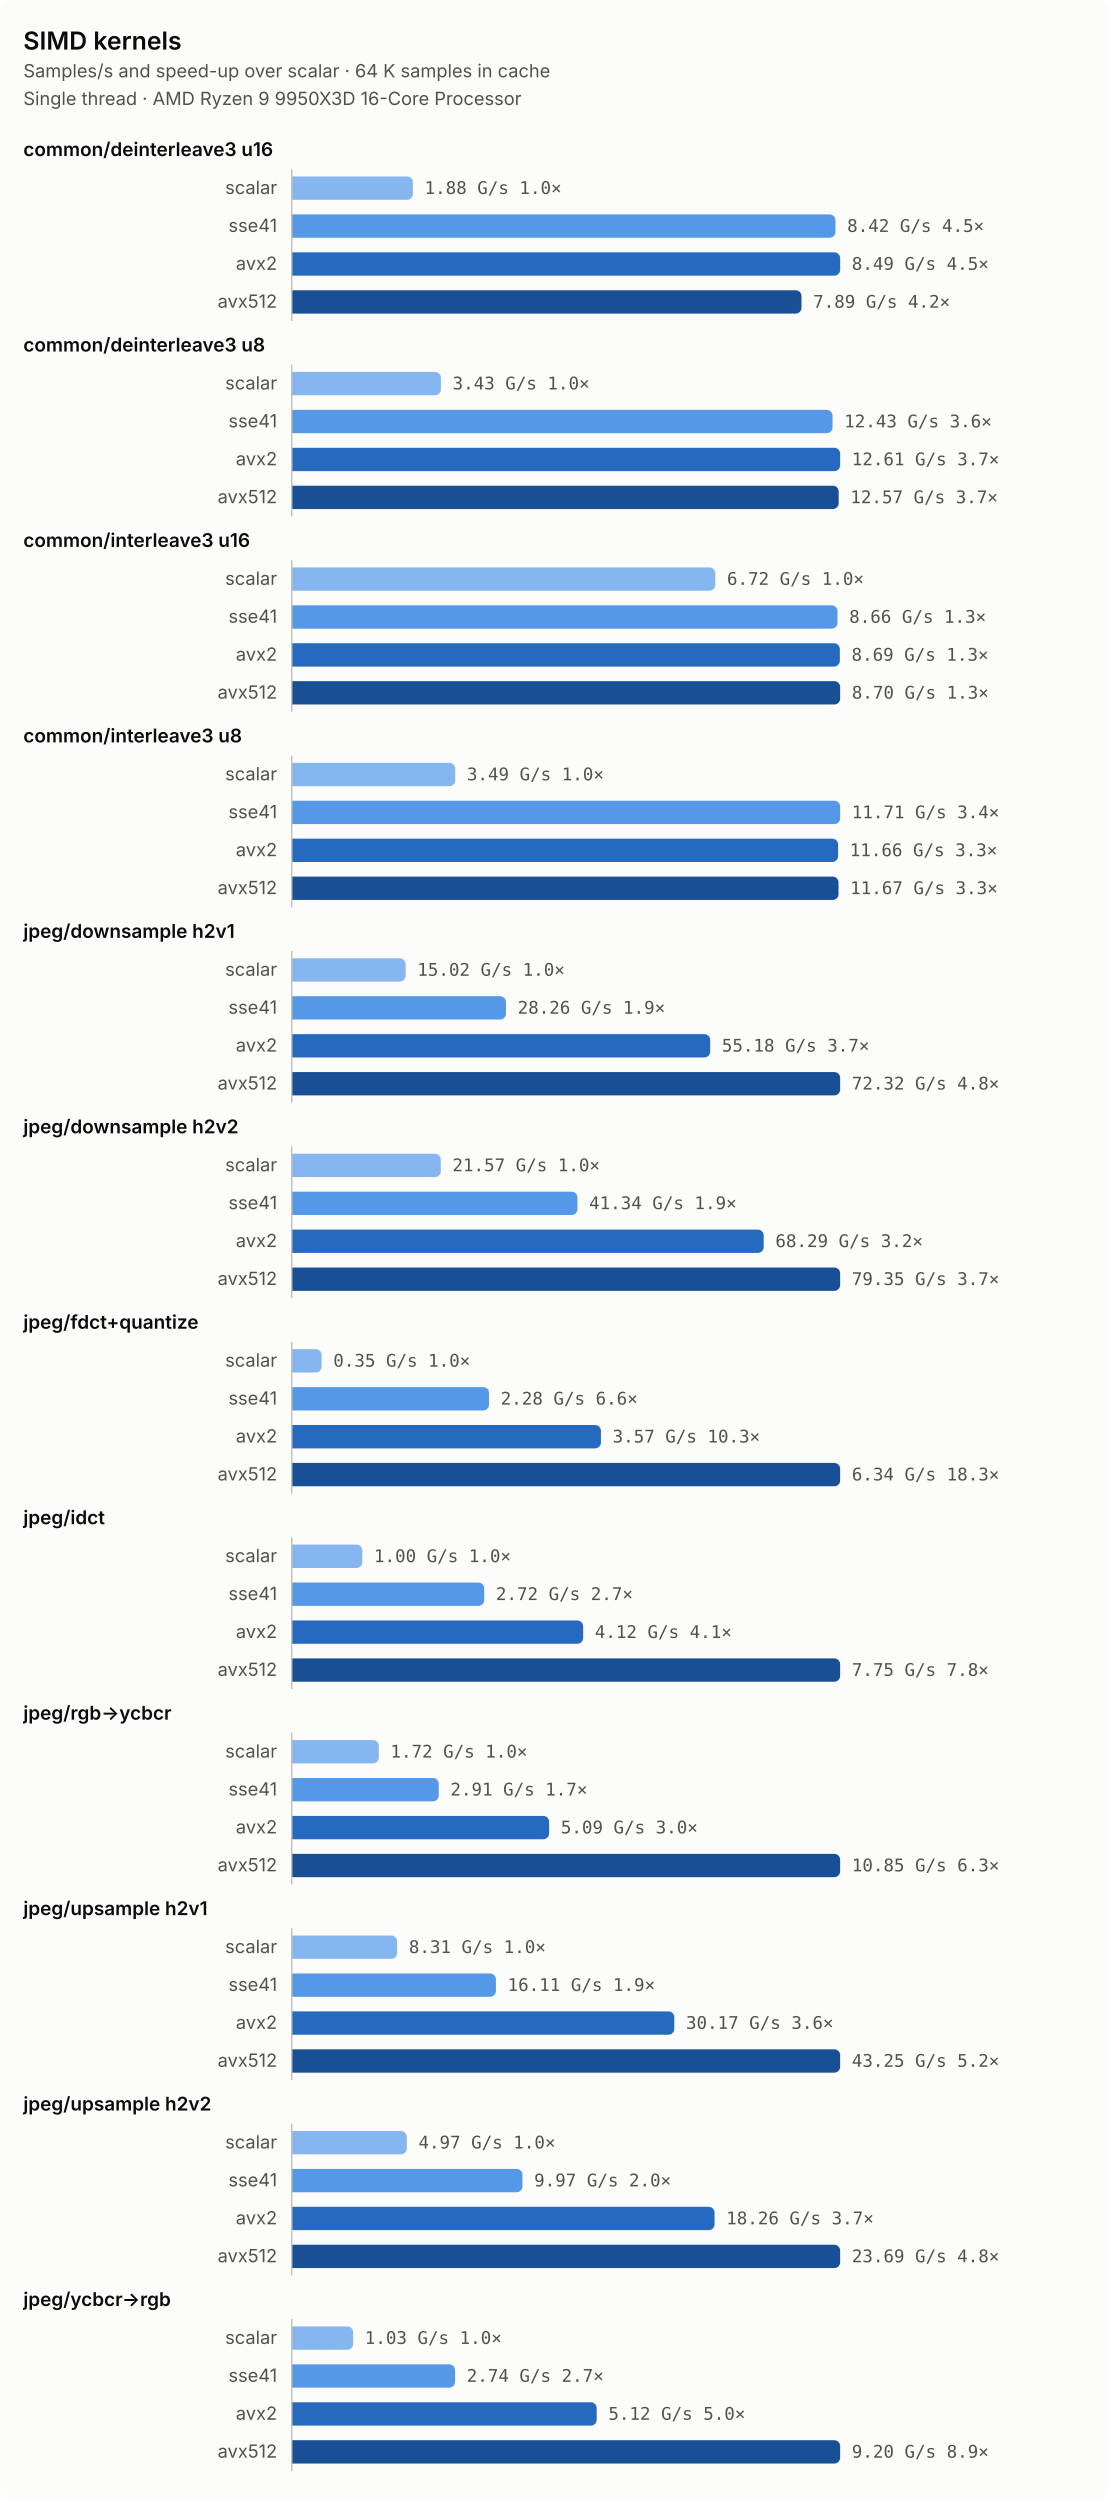
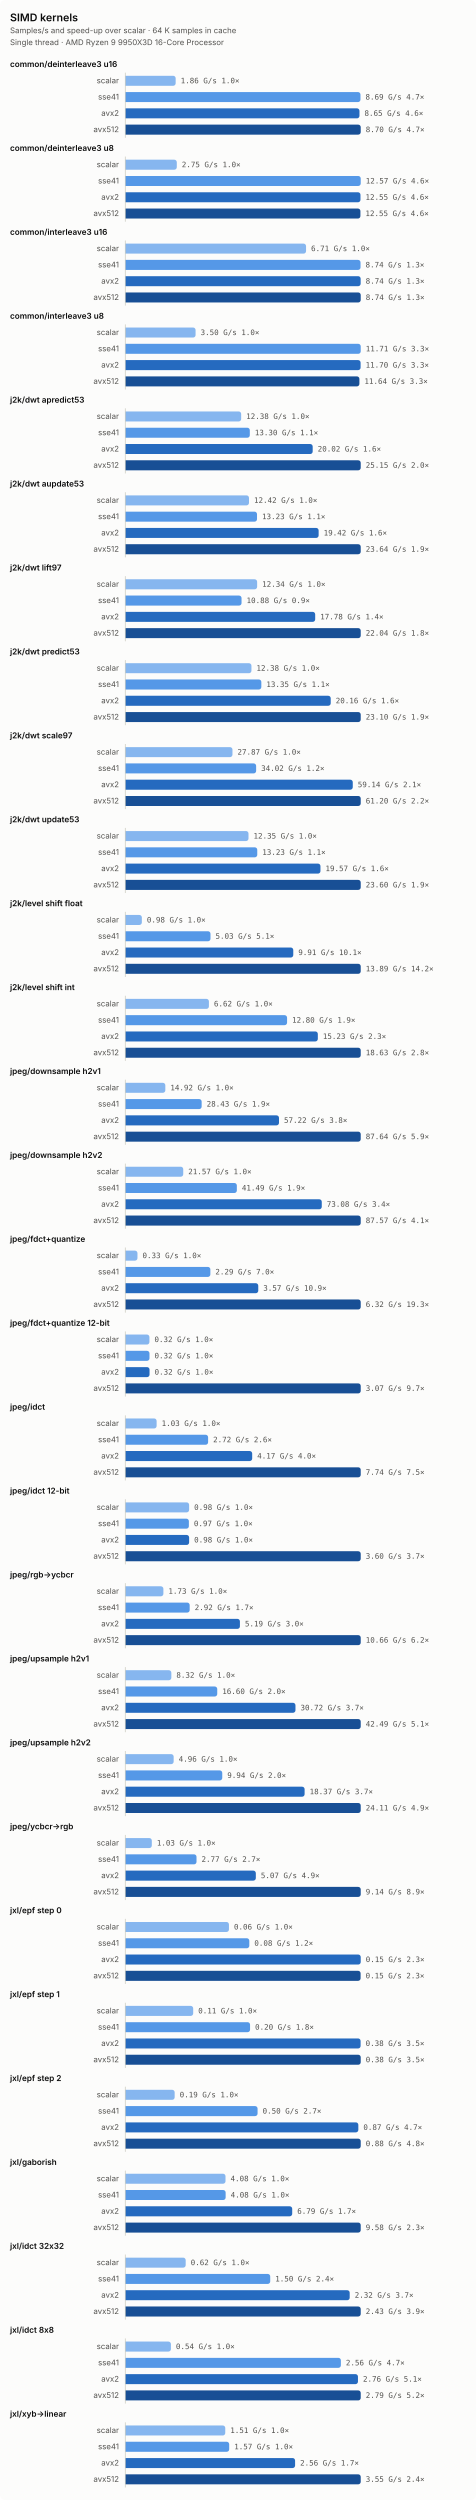
- <svg xmlns="http://www.w3.org/2000/svg" width="760" height="1714" viewBox="0 0 760 1714" role="img" aria-label="SIMD kernels">
+ <svg xmlns="http://www.w3.org/2000/svg" width="760" height="3992" viewBox="0 0 760 3992" role="img" aria-label="SIMD kernels">
  <style>
.bg { fill: #fcfcfb; }
.title { fill: #0b0b0b; font: 600 17px system-ui, -apple-system, 'Segoe UI', sans-serif; }
.sub { fill: #52514e; font: 12.5px system-ui, -apple-system, 'Segoe UI', sans-serif; }
.group { fill: #0b0b0b; font: 600 13px system-ui, -apple-system, 'Segoe UI', sans-serif; }
.name { fill: #52514e; font: 12.5px system-ui, -apple-system, 'Segoe UI', sans-serif; }
.name.ours { fill: #0b0b0b; font-weight: 600; }
.value { fill: #52514e; font: 12px ui-monospace, 'SF Mono', Menlo, Consolas, monospace; }
.value.ours { fill: #0b0b0b; font-weight: 600; }
.axis { stroke: #c3c2b7; stroke-width: 1; }
.ours-fill { fill: #2a78d6; }
.ref-fill { fill: #9b9a94; }
.l0 { fill: #86b6ef; } .l1 { fill: #5598e7; } .l2 { fill: #256abf; } .l3 { fill: #184f95; } .l4 { fill: #104281; }
@media (prefers-color-scheme: dark) {
  .bg { fill: #1a1a19; }
  .title, .group, .name.ours, .value.ours { fill: #f0efec; }
  .sub, .name, .value { fill: #c3c2b7; }
  .axis { stroke: #383835; }
  .ours-fill { fill: #3987e5; }
  .ref-fill { fill: #6e6d68; }
  .l0 { fill: #184f95; } .l1 { fill: #256abf; } .l2 { fill: #3987e5; } .l3 { fill: #6da7ec; } .l4 { fill: #9ec5f4; }
}
</style>
-   <rect class="bg" width="760" height="1714" rx="8" />
+   <rect class="bg" width="760" height="3992" rx="8" />
  <text x="16.0" y="34.0" class="title" text-anchor="start">SIMD kernels</text>
  <text x="16.0" y="53.0" class="sub" text-anchor="start">Samples/s and speed-up over scalar · 64 K samples in cache</text>
  <text x="16.0" y="72.0" class="sub" text-anchor="start">Single thread · AMD Ryzen 9 9950X3D 16-Core Processor</text>
  <text x="16.0" y="107.0" class="group" text-anchor="start">common/deinterleave3 u16</text>
  <text x="190.0" y="133.0" class="name" text-anchor="end">scalar</text>
-   <path class="l0" d="M200.0,121.0 h79.1 a4,4 0 0 1 4,4 v8.0 a4,4 0 0 1 -4,4 h-79.1 z" />
-   <text x="291.1" y="133.0" class="value" text-anchor="start">1.88 G/s  1.0×</text>
+   <path class="l0" d="M200.0,121.0 h76.5 a4,4 0 0 1 4,4 v8.0 a4,4 0 0 1 -4,4 h-76.5 z" />
+   <text x="288.5" y="133.0" class="value" text-anchor="start">1.86 G/s  1.0×</text>
  <text x="190.0" y="159.0" class="name" text-anchor="end">sse41</text>
-   <path class="l1" d="M200.0,147.0 h368.8 a4,4 0 0 1 4,4 v8.0 a4,4 0 0 1 -4,4 h-368.8 z" />
-   <text x="580.8" y="159.0" class="value" text-anchor="start">8.42 G/s  4.5×</text>
+   <path class="l1" d="M200.0,147.0 h371.6 a4,4 0 0 1 4,4 v8.0 a4,4 0 0 1 -4,4 h-371.6 z" />
+   <text x="583.6" y="159.0" class="value" text-anchor="start">8.69 G/s  4.7×</text>
  <text x="190.0" y="185.0" class="name" text-anchor="end">avx2</text>
-   <path class="l2" d="M200.0,173.0 h372.0 a4,4 0 0 1 4,4 v8.0 a4,4 0 0 1 -4,4 h-372.0 z" />
-   <text x="584.0" y="185.0" class="value" text-anchor="start">8.49 G/s  4.5×</text>
+   <path class="l2" d="M200.0,173.0 h370.0 a4,4 0 0 1 4,4 v8.0 a4,4 0 0 1 -4,4 h-370.0 z" />
+   <text x="582.0" y="185.0" class="value" text-anchor="start">8.65 G/s  4.6×</text>
  <text x="190.0" y="211.0" class="name" text-anchor="end">avx512</text>
-   <path class="l3" d="M200.0,199.0 h345.5 a4,4 0 0 1 4,4 v8.0 a4,4 0 0 1 -4,4 h-345.5 z" />
-   <text x="557.5" y="211.0" class="value" text-anchor="start">7.89 G/s  4.2×</text>
+   <path class="l3" d="M200.0,199.0 h372.0 a4,4 0 0 1 4,4 v8.0 a4,4 0 0 1 -4,4 h-372.0 z" />
+   <text x="584.0" y="211.0" class="value" text-anchor="start">8.70 G/s  4.7×</text>
  <line class="axis" x1="200" y1="116" x2="200" y2="220" />
  <text x="16.0" y="241.0" class="group" text-anchor="start">common/deinterleave3 u8</text>
  <text x="190.0" y="267.0" class="name" text-anchor="end">scalar</text>
-   <path class="l0" d="M200.0,255.0 h98.3 a4,4 0 0 1 4,4 v8.0 a4,4 0 0 1 -4,4 h-98.3 z" />
-   <text x="310.3" y="267.0" class="value" text-anchor="start">3.43 G/s  1.0×</text>
+   <path class="l0" d="M200.0,255.0 h78.3 a4,4 0 0 1 4,4 v8.0 a4,4 0 0 1 -4,4 h-78.3 z" />
+   <text x="290.3" y="267.0" class="value" text-anchor="start">2.75 G/s  1.0×</text>
  <text x="190.0" y="293.0" class="name" text-anchor="end">sse41</text>
-   <path class="l1" d="M200.0,281.0 h366.8 a4,4 0 0 1 4,4 v8.0 a4,4 0 0 1 -4,4 h-366.8 z" />
-   <text x="578.8" y="293.0" class="value" text-anchor="start">12.43 G/s  3.6×</text>
+   <path class="l1" d="M200.0,281.0 h372.0 a4,4 0 0 1 4,4 v8.0 a4,4 0 0 1 -4,4 h-372.0 z" />
+   <text x="584.0" y="293.0" class="value" text-anchor="start">12.57 G/s  4.6×</text>
  <text x="190.0" y="319.0" class="name" text-anchor="end">avx2</text>
-   <path class="l2" d="M200.0,307.0 h372.0 a4,4 0 0 1 4,4 v8.0 a4,4 0 0 1 -4,4 h-372.0 z" />
-   <text x="584.0" y="319.0" class="value" text-anchor="start">12.61 G/s  3.7×</text>
+   <path class="l2" d="M200.0,307.0 h371.6 a4,4 0 0 1 4,4 v8.0 a4,4 0 0 1 -4,4 h-371.6 z" />
+   <text x="583.6" y="319.0" class="value" text-anchor="start">12.55 G/s  4.6×</text>
  <text x="190.0" y="345.0" class="name" text-anchor="end">avx512</text>
-   <path class="l3" d="M200.0,333.0 h371.0 a4,4 0 0 1 4,4 v8.0 a4,4 0 0 1 -4,4 h-371.0 z" />
-   <text x="583.0" y="345.0" class="value" text-anchor="start">12.57 G/s  3.7×</text>
+   <path class="l3" d="M200.0,333.0 h371.5 a4,4 0 0 1 4,4 v8.0 a4,4 0 0 1 -4,4 h-371.5 z" />
+   <text x="583.5" y="345.0" class="value" text-anchor="start">12.55 G/s  4.6×</text>
  <line class="axis" x1="200" y1="250" x2="200" y2="354" />
  <text x="16.0" y="375.0" class="group" text-anchor="start">common/interleave3 u16</text>
  <text x="190.0" y="401.0" class="name" text-anchor="end">scalar</text>
-   <path class="l0" d="M200.0,389.0 h286.4 a4,4 0 0 1 4,4 v8.0 a4,4 0 0 1 -4,4 h-286.4 z" />
-   <text x="498.4" y="401.0" class="value" text-anchor="start">6.72 G/s  1.0×</text>
+   <path class="l0" d="M200.0,389.0 h284.7 a4,4 0 0 1 4,4 v8.0 a4,4 0 0 1 -4,4 h-284.7 z" />
+   <text x="496.7" y="401.0" class="value" text-anchor="start">6.71 G/s  1.0×</text>
  <text x="190.0" y="427.0" class="name" text-anchor="end">sse41</text>
-   <path class="l1" d="M200.0,415.0 h370.2 a4,4 0 0 1 4,4 v8.0 a4,4 0 0 1 -4,4 h-370.2 z" />
-   <text x="582.2" y="427.0" class="value" text-anchor="start">8.66 G/s  1.3×</text>
+   <path class="l1" d="M200.0,415.0 h371.7 a4,4 0 0 1 4,4 v8.0 a4,4 0 0 1 -4,4 h-371.7 z" />
+   <text x="583.7" y="427.0" class="value" text-anchor="start">8.74 G/s  1.3×</text>
  <text x="190.0" y="453.0" class="name" text-anchor="end">avx2</text>
-   <path class="l2" d="M200.0,441.0 h371.8 a4,4 0 0 1 4,4 v8.0 a4,4 0 0 1 -4,4 h-371.8 z" />
-   <text x="583.8" y="453.0" class="value" text-anchor="start">8.69 G/s  1.3×</text>
+   <path class="l2" d="M200.0,441.0 h371.9 a4,4 0 0 1 4,4 v8.0 a4,4 0 0 1 -4,4 h-371.9 z" />
+   <text x="583.9" y="453.0" class="value" text-anchor="start">8.74 G/s  1.3×</text>
  <text x="190.0" y="479.0" class="name" text-anchor="end">avx512</text>
  <path class="l3" d="M200.0,467.0 h372.0 a4,4 0 0 1 4,4 v8.0 a4,4 0 0 1 -4,4 h-372.0 z" />
-   <text x="584.0" y="479.0" class="value" text-anchor="start">8.70 G/s  1.3×</text>
+   <text x="584.0" y="479.0" class="value" text-anchor="start">8.74 G/s  1.3×</text>
  <line class="axis" x1="200" y1="384" x2="200" y2="488" />
  <text x="16.0" y="509.0" class="group" text-anchor="start">common/interleave3 u8</text>
  <text x="190.0" y="535.0" class="name" text-anchor="end">scalar</text>
-   <path class="l0" d="M200.0,523.0 h108.1 a4,4 0 0 1 4,4 v8.0 a4,4 0 0 1 -4,4 h-108.1 z" />
-   <text x="320.1" y="535.0" class="value" text-anchor="start">3.49 G/s  1.0×</text>
+   <path class="l0" d="M200.0,523.0 h108.3 a4,4 0 0 1 4,4 v8.0 a4,4 0 0 1 -4,4 h-108.3 z" />
+   <text x="320.3" y="535.0" class="value" text-anchor="start">3.50 G/s  1.0×</text>
  <text x="190.0" y="561.0" class="name" text-anchor="end">sse41</text>
  <path class="l1" d="M200.0,549.0 h372.0 a4,4 0 0 1 4,4 v8.0 a4,4 0 0 1 -4,4 h-372.0 z" />
-   <text x="584.0" y="561.0" class="value" text-anchor="start">11.71 G/s  3.4×</text>
+   <text x="584.0" y="561.0" class="value" text-anchor="start">11.71 G/s  3.3×</text>
  <text x="190.0" y="587.0" class="name" text-anchor="end">avx2</text>
-   <path class="l2" d="M200.0,575.0 h370.6 a4,4 0 0 1 4,4 v8.0 a4,4 0 0 1 -4,4 h-370.6 z" />
-   <text x="582.6" y="587.0" class="value" text-anchor="start">11.66 G/s  3.3×</text>
+   <path class="l2" d="M200.0,575.0 h371.8 a4,4 0 0 1 4,4 v8.0 a4,4 0 0 1 -4,4 h-371.8 z" />
+   <text x="583.8" y="587.0" class="value" text-anchor="start">11.70 G/s  3.3×</text>
  <text x="190.0" y="613.0" class="name" text-anchor="end">avx512</text>
-   <path class="l3" d="M200.0,601.0 h370.9 a4,4 0 0 1 4,4 v8.0 a4,4 0 0 1 -4,4 h-370.9 z" />
-   <text x="582.9" y="613.0" class="value" text-anchor="start">11.67 G/s  3.3×</text>
+   <path class="l3" d="M200.0,601.0 h369.9 a4,4 0 0 1 4,4 v8.0 a4,4 0 0 1 -4,4 h-369.9 z" />
+   <text x="581.9" y="613.0" class="value" text-anchor="start">11.64 G/s  3.3×</text>
  <line class="axis" x1="200" y1="518" x2="200" y2="622" />
-   <text x="16.0" y="643.0" class="group" text-anchor="start">jpeg/downsample h2v1</text>
+   <text x="16.0" y="643.0" class="group" text-anchor="start">j2k/dwt apredict53</text>
  <text x="190.0" y="669.0" class="name" text-anchor="end">scalar</text>
-   <path class="l0" d="M200.0,657.0 h74.1 a4,4 0 0 1 4,4 v8.0 a4,4 0 0 1 -4,4 h-74.1 z" />
-   <text x="286.1" y="669.0" class="value" text-anchor="start">15.02 G/s  1.0×</text>
+   <path class="l0" d="M200.0,657.0 h181.1 a4,4 0 0 1 4,4 v8.0 a4,4 0 0 1 -4,4 h-181.1 z" />
+   <text x="393.1" y="669.0" class="value" text-anchor="start">12.38 G/s  1.0×</text>
  <text x="190.0" y="695.0" class="name" text-anchor="end">sse41</text>
-   <path class="l1" d="M200.0,683.0 h142.9 a4,4 0 0 1 4,4 v8.0 a4,4 0 0 1 -4,4 h-142.9 z" />
-   <text x="354.9" y="695.0" class="value" text-anchor="start">28.26 G/s  1.9×</text>
+   <path class="l1" d="M200.0,683.0 h194.9 a4,4 0 0 1 4,4 v8.0 a4,4 0 0 1 -4,4 h-194.9 z" />
+   <text x="406.9" y="695.0" class="value" text-anchor="start">13.30 G/s  1.1×</text>
  <text x="190.0" y="721.0" class="name" text-anchor="end">avx2</text>
-   <path class="l2" d="M200.0,709.0 h282.9 a4,4 0 0 1 4,4 v8.0 a4,4 0 0 1 -4,4 h-282.9 z" />
-   <text x="494.9" y="721.0" class="value" text-anchor="start">55.18 G/s  3.7×</text>
+   <path class="l2" d="M200.0,709.0 h295.3 a4,4 0 0 1 4,4 v8.0 a4,4 0 0 1 -4,4 h-295.3 z" />
+   <text x="507.3" y="721.0" class="value" text-anchor="start">20.02 G/s  1.6×</text>
  <text x="190.0" y="747.0" class="name" text-anchor="end">avx512</text>
  <path class="l3" d="M200.0,735.0 h372.0 a4,4 0 0 1 4,4 v8.0 a4,4 0 0 1 -4,4 h-372.0 z" />
-   <text x="584.0" y="747.0" class="value" text-anchor="start">72.32 G/s  4.8×</text>
+   <text x="584.0" y="747.0" class="value" text-anchor="start">25.15 G/s  2.0×</text>
  <line class="axis" x1="200" y1="652" x2="200" y2="756" />
-   <text x="16.0" y="777.0" class="group" text-anchor="start">jpeg/downsample h2v2</text>
+   <text x="16.0" y="777.0" class="group" text-anchor="start">j2k/dwt aupdate53</text>
  <text x="190.0" y="803.0" class="name" text-anchor="end">scalar</text>
-   <path class="l0" d="M200.0,791.0 h98.2 a4,4 0 0 1 4,4 v8.0 a4,4 0 0 1 -4,4 h-98.2 z" />
-   <text x="310.2" y="803.0" class="value" text-anchor="start">21.57 G/s  1.0×</text>
+   <path class="l0" d="M200.0,791.0 h193.6 a4,4 0 0 1 4,4 v8.0 a4,4 0 0 1 -4,4 h-193.6 z" />
+   <text x="405.6" y="803.0" class="value" text-anchor="start">12.42 G/s  1.0×</text>
  <text x="190.0" y="829.0" class="name" text-anchor="end">sse41</text>
-   <path class="l1" d="M200.0,817.0 h191.9 a4,4 0 0 1 4,4 v8.0 a4,4 0 0 1 -4,4 h-191.9 z" />
-   <text x="403.9" y="829.0" class="value" text-anchor="start">41.34 G/s  1.9×</text>
+   <path class="l1" d="M200.0,817.0 h206.4 a4,4 0 0 1 4,4 v8.0 a4,4 0 0 1 -4,4 h-206.4 z" />
+   <text x="418.4" y="829.0" class="value" text-anchor="start">13.23 G/s  1.1×</text>
  <text x="190.0" y="855.0" class="name" text-anchor="end">avx2</text>
-   <path class="l2" d="M200.0,843.0 h319.6 a4,4 0 0 1 4,4 v8.0 a4,4 0 0 1 -4,4 h-319.6 z" />
-   <text x="531.6" y="855.0" class="value" text-anchor="start">68.29 G/s  3.2×</text>
+   <path class="l2" d="M200.0,843.0 h304.8 a4,4 0 0 1 4,4 v8.0 a4,4 0 0 1 -4,4 h-304.8 z" />
+   <text x="516.8" y="855.0" class="value" text-anchor="start">19.42 G/s  1.6×</text>
  <text x="190.0" y="881.0" class="name" text-anchor="end">avx512</text>
  <path class="l3" d="M200.0,869.0 h372.0 a4,4 0 0 1 4,4 v8.0 a4,4 0 0 1 -4,4 h-372.0 z" />
-   <text x="584.0" y="881.0" class="value" text-anchor="start">79.35 G/s  3.7×</text>
+   <text x="584.0" y="881.0" class="value" text-anchor="start">23.64 G/s  1.9×</text>
  <line class="axis" x1="200" y1="786" x2="200" y2="890" />
-   <text x="16.0" y="911.0" class="group" text-anchor="start">jpeg/fdct+quantize</text>
+   <text x="16.0" y="911.0" class="group" text-anchor="start">j2k/dwt lift97</text>
  <text x="190.0" y="937.0" class="name" text-anchor="end">scalar</text>
-   <path class="l0" d="M200.0,925.0 h16.5 a4,4 0 0 1 4,4 v8.0 a4,4 0 0 1 -4,4 h-16.5 z" />
-   <text x="228.5" y="937.0" class="value" text-anchor="start">0.35 G/s  1.0×</text>
+   <path class="l0" d="M200.0,925.0 h206.6 a4,4 0 0 1 4,4 v8.0 a4,4 0 0 1 -4,4 h-206.6 z" />
+   <text x="418.6" y="937.0" class="value" text-anchor="start">12.34 G/s  1.0×</text>
  <text x="190.0" y="963.0" class="name" text-anchor="end">sse41</text>
-   <path class="l1" d="M200.0,951.0 h131.3 a4,4 0 0 1 4,4 v8.0 a4,4 0 0 1 -4,4 h-131.3 z" />
-   <text x="343.3" y="963.0" class="value" text-anchor="start">2.28 G/s  6.6×</text>
+   <path class="l1" d="M200.0,951.0 h181.7 a4,4 0 0 1 4,4 v8.0 a4,4 0 0 1 -4,4 h-181.7 z" />
+   <text x="393.7" y="963.0" class="value" text-anchor="start">10.88 G/s  0.9×</text>
  <text x="190.0" y="989.0" class="name" text-anchor="end">avx2</text>
-   <path class="l2" d="M200.0,977.0 h208.0 a4,4 0 0 1 4,4 v8.0 a4,4 0 0 1 -4,4 h-208.0 z" />
-   <text x="420.0" y="989.0" class="value" text-anchor="start">3.57 G/s  10.3×</text>
+   <path class="l2" d="M200.0,977.0 h299.3 a4,4 0 0 1 4,4 v8.0 a4,4 0 0 1 -4,4 h-299.3 z" />
+   <text x="511.3" y="989.0" class="value" text-anchor="start">17.78 G/s  1.4×</text>
  <text x="190.0" y="1015.0" class="name" text-anchor="end">avx512</text>
  <path class="l3" d="M200.0,1003.0 h372.0 a4,4 0 0 1 4,4 v8.0 a4,4 0 0 1 -4,4 h-372.0 z" />
-   <text x="584.0" y="1015.0" class="value" text-anchor="start">6.34 G/s  18.3×</text>
+   <text x="584.0" y="1015.0" class="value" text-anchor="start">22.04 G/s  1.8×</text>
  <line class="axis" x1="200" y1="920" x2="200" y2="1024" />
-   <text x="16.0" y="1045.0" class="group" text-anchor="start">jpeg/idct</text>
+   <text x="16.0" y="1045.0" class="group" text-anchor="start">j2k/dwt predict53</text>
  <text x="190.0" y="1071.0" class="name" text-anchor="end">scalar</text>
-   <path class="l0" d="M200.0,1059.0 h44.4 a4,4 0 0 1 4,4 v8.0 a4,4 0 0 1 -4,4 h-44.4 z" />
-   <text x="256.4" y="1071.0" class="value" text-anchor="start">1.00 G/s  1.0×</text>
+   <path class="l0" d="M200.0,1059.0 h197.5 a4,4 0 0 1 4,4 v8.0 a4,4 0 0 1 -4,4 h-197.5 z" />
+   <text x="409.5" y="1071.0" class="value" text-anchor="start">12.38 G/s  1.0×</text>
  <text x="190.0" y="1097.0" class="name" text-anchor="end">sse41</text>
-   <path class="l1" d="M200.0,1085.0 h128.0 a4,4 0 0 1 4,4 v8.0 a4,4 0 0 1 -4,4 h-128.0 z" />
-   <text x="340.0" y="1097.0" class="value" text-anchor="start">2.72 G/s  2.7×</text>
+   <path class="l1" d="M200.0,1085.0 h213.3 a4,4 0 0 1 4,4 v8.0 a4,4 0 0 1 -4,4 h-213.3 z" />
+   <text x="425.3" y="1097.0" class="value" text-anchor="start">13.35 G/s  1.1×</text>
  <text x="190.0" y="1123.0" class="name" text-anchor="end">avx2</text>
-   <path class="l2" d="M200.0,1111.0 h195.8 a4,4 0 0 1 4,4 v8.0 a4,4 0 0 1 -4,4 h-195.8 z" />
-   <text x="407.8" y="1123.0" class="value" text-anchor="start">4.12 G/s  4.1×</text>
+   <path class="l2" d="M200.0,1111.0 h324.1 a4,4 0 0 1 4,4 v8.0 a4,4 0 0 1 -4,4 h-324.1 z" />
+   <text x="536.1" y="1123.0" class="value" text-anchor="start">20.16 G/s  1.6×</text>
  <text x="190.0" y="1149.0" class="name" text-anchor="end">avx512</text>
  <path class="l3" d="M200.0,1137.0 h372.0 a4,4 0 0 1 4,4 v8.0 a4,4 0 0 1 -4,4 h-372.0 z" />
-   <text x="584.0" y="1149.0" class="value" text-anchor="start">7.75 G/s  7.8×</text>
+   <text x="584.0" y="1149.0" class="value" text-anchor="start">23.10 G/s  1.9×</text>
  <line class="axis" x1="200" y1="1054" x2="200" y2="1158" />
-   <text x="16.0" y="1179.0" class="group" text-anchor="start">jpeg/rgb-&gt;ycbcr</text>
+   <text x="16.0" y="1179.0" class="group" text-anchor="start">j2k/dwt scale97</text>
  <text x="190.0" y="1205.0" class="name" text-anchor="end">scalar</text>
-   <path class="l0" d="M200.0,1193.0 h55.7 a4,4 0 0 1 4,4 v8.0 a4,4 0 0 1 -4,4 h-55.7 z" />
-   <text x="267.7" y="1205.0" class="value" text-anchor="start">1.72 G/s  1.0×</text>
+   <path class="l0" d="M200.0,1193.0 h167.2 a4,4 0 0 1 4,4 v8.0 a4,4 0 0 1 -4,4 h-167.2 z" />
+   <text x="379.2" y="1205.0" class="value" text-anchor="start">27.87 G/s  1.0×</text>
  <text x="190.0" y="1231.0" class="name" text-anchor="end">sse41</text>
-   <path class="l1" d="M200.0,1219.0 h96.8 a4,4 0 0 1 4,4 v8.0 a4,4 0 0 1 -4,4 h-96.8 z" />
-   <text x="308.8" y="1231.0" class="value" text-anchor="start">2.91 G/s  1.7×</text>
+   <path class="l1" d="M200.0,1219.0 h205.0 a4,4 0 0 1 4,4 v8.0 a4,4 0 0 1 -4,4 h-205.0 z" />
+   <text x="417.0" y="1231.0" class="value" text-anchor="start">34.02 G/s  1.2×</text>
  <text x="190.0" y="1257.0" class="name" text-anchor="end">avx2</text>
-   <path class="l2" d="M200.0,1245.0 h172.5 a4,4 0 0 1 4,4 v8.0 a4,4 0 0 1 -4,4 h-172.5 z" />
-   <text x="384.5" y="1257.0" class="value" text-anchor="start">5.09 G/s  3.0×</text>
+   <path class="l2" d="M200.0,1245.0 h359.3 a4,4 0 0 1 4,4 v8.0 a4,4 0 0 1 -4,4 h-359.3 z" />
+   <text x="571.3" y="1257.0" class="value" text-anchor="start">59.14 G/s  2.1×</text>
  <text x="190.0" y="1283.0" class="name" text-anchor="end">avx512</text>
  <path class="l3" d="M200.0,1271.0 h372.0 a4,4 0 0 1 4,4 v8.0 a4,4 0 0 1 -4,4 h-372.0 z" />
-   <text x="584.0" y="1283.0" class="value" text-anchor="start">10.85 G/s  6.3×</text>
+   <text x="584.0" y="1283.0" class="value" text-anchor="start">61.20 G/s  2.2×</text>
  <line class="axis" x1="200" y1="1188" x2="200" y2="1292" />
-   <text x="16.0" y="1313.0" class="group" text-anchor="start">jpeg/upsample h2v1</text>
+   <text x="16.0" y="1313.0" class="group" text-anchor="start">j2k/dwt update53</text>
  <text x="190.0" y="1339.0" class="name" text-anchor="end">scalar</text>
-   <path class="l0" d="M200.0,1327.0 h68.3 a4,4 0 0 1 4,4 v8.0 a4,4 0 0 1 -4,4 h-68.3 z" />
-   <text x="280.3" y="1339.0" class="value" text-anchor="start">8.31 G/s  1.0×</text>
+   <path class="l0" d="M200.0,1327.0 h192.8 a4,4 0 0 1 4,4 v8.0 a4,4 0 0 1 -4,4 h-192.8 z" />
+   <text x="404.8" y="1339.0" class="value" text-anchor="start">12.35 G/s  1.0×</text>
  <text x="190.0" y="1365.0" class="name" text-anchor="end">sse41</text>
-   <path class="l1" d="M200.0,1353.0 h136.0 a4,4 0 0 1 4,4 v8.0 a4,4 0 0 1 -4,4 h-136.0 z" />
-   <text x="348.0" y="1365.0" class="value" text-anchor="start">16.11 G/s  1.9×</text>
+   <path class="l1" d="M200.0,1353.0 h206.8 a4,4 0 0 1 4,4 v8.0 a4,4 0 0 1 -4,4 h-206.8 z" />
+   <text x="418.8" y="1365.0" class="value" text-anchor="start">13.23 G/s  1.1×</text>
  <text x="190.0" y="1391.0" class="name" text-anchor="end">avx2</text>
-   <path class="l2" d="M200.0,1379.0 h258.3 a4,4 0 0 1 4,4 v8.0 a4,4 0 0 1 -4,4 h-258.3 z" />
-   <text x="470.3" y="1391.0" class="value" text-anchor="start">30.17 G/s  3.6×</text>
+   <path class="l2" d="M200.0,1379.0 h307.7 a4,4 0 0 1 4,4 v8.0 a4,4 0 0 1 -4,4 h-307.7 z" />
+   <text x="519.7" y="1391.0" class="value" text-anchor="start">19.57 G/s  1.6×</text>
  <text x="190.0" y="1417.0" class="name" text-anchor="end">avx512</text>
  <path class="l3" d="M200.0,1405.0 h372.0 a4,4 0 0 1 4,4 v8.0 a4,4 0 0 1 -4,4 h-372.0 z" />
-   <text x="584.0" y="1417.0" class="value" text-anchor="start">43.25 G/s  5.2×</text>
+   <text x="584.0" y="1417.0" class="value" text-anchor="start">23.60 G/s  1.9×</text>
  <line class="axis" x1="200" y1="1322" x2="200" y2="1426" />
-   <text x="16.0" y="1447.0" class="group" text-anchor="start">jpeg/upsample h2v2</text>
+   <text x="16.0" y="1447.0" class="group" text-anchor="start">j2k/level shift float</text>
  <text x="190.0" y="1473.0" class="name" text-anchor="end">scalar</text>
-   <path class="l0" d="M200.0,1461.0 h74.9 a4,4 0 0 1 4,4 v8.0 a4,4 0 0 1 -4,4 h-74.9 z" />
-   <text x="286.9" y="1473.0" class="value" text-anchor="start">4.97 G/s  1.0×</text>
+   <path class="l0" d="M200.0,1461.0 h22.5 a4,4 0 0 1 4,4 v8.0 a4,4 0 0 1 -4,4 h-22.5 z" />
+   <text x="234.5" y="1473.0" class="value" text-anchor="start">0.98 G/s  1.0×</text>
  <text x="190.0" y="1499.0" class="name" text-anchor="end">sse41</text>
-   <path class="l1" d="M200.0,1487.0 h154.2 a4,4 0 0 1 4,4 v8.0 a4,4 0 0 1 -4,4 h-154.2 z" />
-   <text x="366.2" y="1499.0" class="value" text-anchor="start">9.97 G/s  2.0×</text>
+   <path class="l1" d="M200.0,1487.0 h132.1 a4,4 0 0 1 4,4 v8.0 a4,4 0 0 1 -4,4 h-132.1 z" />
+   <text x="344.1" y="1499.0" class="value" text-anchor="start">5.03 G/s  5.1×</text>
  <text x="190.0" y="1525.0" class="name" text-anchor="end">avx2</text>
-   <path class="l2" d="M200.0,1513.0 h285.9 a4,4 0 0 1 4,4 v8.0 a4,4 0 0 1 -4,4 h-285.9 z" />
-   <text x="497.9" y="1525.0" class="value" text-anchor="start">18.26 G/s  3.7×</text>
+   <path class="l2" d="M200.0,1513.0 h264.3 a4,4 0 0 1 4,4 v8.0 a4,4 0 0 1 -4,4 h-264.3 z" />
+   <text x="476.3" y="1525.0" class="value" text-anchor="start">9.91 G/s  10.1×</text>
  <text x="190.0" y="1551.0" class="name" text-anchor="end">avx512</text>
  <path class="l3" d="M200.0,1539.0 h372.0 a4,4 0 0 1 4,4 v8.0 a4,4 0 0 1 -4,4 h-372.0 z" />
-   <text x="584.0" y="1551.0" class="value" text-anchor="start">23.69 G/s  4.8×</text>
+   <text x="584.0" y="1551.0" class="value" text-anchor="start">13.89 G/s  14.2×</text>
  <line class="axis" x1="200" y1="1456" x2="200" y2="1560" />
-   <text x="16.0" y="1581.0" class="group" text-anchor="start">jpeg/ycbcr-&gt;rgb</text>
+   <text x="16.0" y="1581.0" class="group" text-anchor="start">j2k/level shift int</text>
  <text x="190.0" y="1607.0" class="name" text-anchor="end">scalar</text>
-   <path class="l0" d="M200.0,1595.0 h38.1 a4,4 0 0 1 4,4 v8.0 a4,4 0 0 1 -4,4 h-38.1 z" />
-   <text x="250.1" y="1607.0" class="value" text-anchor="start">1.03 G/s  1.0×</text>
+   <path class="l0" d="M200.0,1595.0 h129.6 a4,4 0 0 1 4,4 v8.0 a4,4 0 0 1 -4,4 h-129.6 z" />
+   <text x="341.6" y="1607.0" class="value" text-anchor="start">6.62 G/s  1.0×</text>
  <text x="190.0" y="1633.0" class="name" text-anchor="end">sse41</text>
-   <path class="l1" d="M200.0,1621.0 h108.0 a4,4 0 0 1 4,4 v8.0 a4,4 0 0 1 -4,4 h-108.0 z" />
-   <text x="320.0" y="1633.0" class="value" text-anchor="start">2.74 G/s  2.7×</text>
+   <path class="l1" d="M200.0,1621.0 h254.4 a4,4 0 0 1 4,4 v8.0 a4,4 0 0 1 -4,4 h-254.4 z" />
+   <text x="466.4" y="1633.0" class="value" text-anchor="start">12.80 G/s  1.9×</text>
  <text x="190.0" y="1659.0" class="name" text-anchor="end">avx2</text>
-   <path class="l2" d="M200.0,1647.0 h205.1 a4,4 0 0 1 4,4 v8.0 a4,4 0 0 1 -4,4 h-205.1 z" />
-   <text x="417.1" y="1659.0" class="value" text-anchor="start">5.12 G/s  5.0×</text>
+   <path class="l2" d="M200.0,1647.0 h303.5 a4,4 0 0 1 4,4 v8.0 a4,4 0 0 1 -4,4 h-303.5 z" />
+   <text x="515.5" y="1659.0" class="value" text-anchor="start">15.23 G/s  2.3×</text>
  <text x="190.0" y="1685.0" class="name" text-anchor="end">avx512</text>
  <path class="l3" d="M200.0,1673.0 h372.0 a4,4 0 0 1 4,4 v8.0 a4,4 0 0 1 -4,4 h-372.0 z" />
-   <text x="584.0" y="1685.0" class="value" text-anchor="start">9.20 G/s  8.9×</text>
+   <text x="584.0" y="1685.0" class="value" text-anchor="start">18.63 G/s  2.8×</text>
  <line class="axis" x1="200" y1="1590" x2="200" y2="1694" />
+   <text x="16.0" y="1715.0" class="group" text-anchor="start">jpeg/downsample h2v1</text>
+   <text x="190.0" y="1741.0" class="name" text-anchor="end">scalar</text>
+   <path class="l0" d="M200.0,1729.0 h60.0 a4,4 0 0 1 4,4 v8.0 a4,4 0 0 1 -4,4 h-60.0 z" />
+   <text x="272.0" y="1741.0" class="value" text-anchor="start">14.92 G/s  1.0×</text>
+   <text x="190.0" y="1767.0" class="name" text-anchor="end">sse41</text>
+   <path class="l1" d="M200.0,1755.0 h118.0 a4,4 0 0 1 4,4 v8.0 a4,4 0 0 1 -4,4 h-118.0 z" />
+   <text x="330.0" y="1767.0" class="value" text-anchor="start">28.43 G/s  1.9×</text>
+   <text x="190.0" y="1793.0" class="name" text-anchor="end">avx2</text>
+   <path class="l2" d="M200.0,1781.0 h241.5 a4,4 0 0 1 4,4 v8.0 a4,4 0 0 1 -4,4 h-241.5 z" />
+   <text x="453.5" y="1793.0" class="value" text-anchor="start">57.22 G/s  3.8×</text>
+   <text x="190.0" y="1819.0" class="name" text-anchor="end">avx512</text>
+   <path class="l3" d="M200.0,1807.0 h372.0 a4,4 0 0 1 4,4 v8.0 a4,4 0 0 1 -4,4 h-372.0 z" />
+   <text x="584.0" y="1819.0" class="value" text-anchor="start">87.64 G/s  5.9×</text>
+   <line class="axis" x1="200" y1="1724" x2="200" y2="1828" />
+   <text x="16.0" y="1849.0" class="group" text-anchor="start">jpeg/downsample h2v2</text>
+   <text x="190.0" y="1875.0" class="name" text-anchor="end">scalar</text>
+   <path class="l0" d="M200.0,1863.0 h88.6 a4,4 0 0 1 4,4 v8.0 a4,4 0 0 1 -4,4 h-88.6 z" />
+   <text x="300.6" y="1875.0" class="value" text-anchor="start">21.57 G/s  1.0×</text>
+   <text x="190.0" y="1901.0" class="name" text-anchor="end">sse41</text>
+   <path class="l1" d="M200.0,1889.0 h174.2 a4,4 0 0 1 4,4 v8.0 a4,4 0 0 1 -4,4 h-174.2 z" />
+   <text x="386.2" y="1901.0" class="value" text-anchor="start">41.49 G/s  1.9×</text>
+   <text x="190.0" y="1927.0" class="name" text-anchor="end">avx2</text>
+   <path class="l2" d="M200.0,1915.0 h309.8 a4,4 0 0 1 4,4 v8.0 a4,4 0 0 1 -4,4 h-309.8 z" />
+   <text x="521.8" y="1927.0" class="value" text-anchor="start">73.08 G/s  3.4×</text>
+   <text x="190.0" y="1953.0" class="name" text-anchor="end">avx512</text>
+   <path class="l3" d="M200.0,1941.0 h372.0 a4,4 0 0 1 4,4 v8.0 a4,4 0 0 1 -4,4 h-372.0 z" />
+   <text x="584.0" y="1953.0" class="value" text-anchor="start">87.57 G/s  4.1×</text>
+   <line class="axis" x1="200" y1="1858" x2="200" y2="1962" />
+   <text x="16.0" y="1983.0" class="group" text-anchor="start">jpeg/fdct+quantize</text>
+   <text x="190.0" y="2009.0" class="name" text-anchor="end">scalar</text>
+   <path class="l0" d="M200.0,1997.0 h15.5 a4,4 0 0 1 4,4 v8.0 a4,4 0 0 1 -4,4 h-15.5 z" />
+   <text x="227.5" y="2009.0" class="value" text-anchor="start">0.33 G/s  1.0×</text>
+   <text x="190.0" y="2035.0" class="name" text-anchor="end">sse41</text>
+   <path class="l1" d="M200.0,2023.0 h131.9 a4,4 0 0 1 4,4 v8.0 a4,4 0 0 1 -4,4 h-131.9 z" />
+   <text x="343.9" y="2035.0" class="value" text-anchor="start">2.29 G/s  7.0×</text>
+   <text x="190.0" y="2061.0" class="name" text-anchor="end">avx2</text>
+   <path class="l2" d="M200.0,2049.0 h208.4 a4,4 0 0 1 4,4 v8.0 a4,4 0 0 1 -4,4 h-208.4 z" />
+   <text x="420.4" y="2061.0" class="value" text-anchor="start">3.57 G/s  10.9×</text>
+   <text x="190.0" y="2087.0" class="name" text-anchor="end">avx512</text>
+   <path class="l3" d="M200.0,2075.0 h372.0 a4,4 0 0 1 4,4 v8.0 a4,4 0 0 1 -4,4 h-372.0 z" />
+   <text x="584.0" y="2087.0" class="value" text-anchor="start">6.32 G/s  19.3×</text>
+   <line class="axis" x1="200" y1="1992" x2="200" y2="2096" />
+   <text x="16.0" y="2117.0" class="group" text-anchor="start">jpeg/fdct+quantize 12-bit</text>
+   <text x="190.0" y="2143.0" class="name" text-anchor="end">scalar</text>
+   <path class="l0" d="M200.0,2131.0 h34.6 a4,4 0 0 1 4,4 v8.0 a4,4 0 0 1 -4,4 h-34.6 z" />
+   <text x="246.6" y="2143.0" class="value" text-anchor="start">0.32 G/s  1.0×</text>
+   <text x="190.0" y="2169.0" class="name" text-anchor="end">sse41</text>
+   <path class="l1" d="M200.0,2157.0 h34.7 a4,4 0 0 1 4,4 v8.0 a4,4 0 0 1 -4,4 h-34.7 z" />
+   <text x="246.7" y="2169.0" class="value" text-anchor="start">0.32 G/s  1.0×</text>
+   <text x="190.0" y="2195.0" class="name" text-anchor="end">avx2</text>
+   <path class="l2" d="M200.0,2183.0 h34.8 a4,4 0 0 1 4,4 v8.0 a4,4 0 0 1 -4,4 h-34.8 z" />
+   <text x="246.8" y="2195.0" class="value" text-anchor="start">0.32 G/s  1.0×</text>
+   <text x="190.0" y="2221.0" class="name" text-anchor="end">avx512</text>
+   <path class="l3" d="M200.0,2209.0 h372.0 a4,4 0 0 1 4,4 v8.0 a4,4 0 0 1 -4,4 h-372.0 z" />
+   <text x="584.0" y="2221.0" class="value" text-anchor="start">3.07 G/s  9.7×</text>
+   <line class="axis" x1="200" y1="2126" x2="200" y2="2230" />
+   <text x="16.0" y="2251.0" class="group" text-anchor="start">jpeg/idct</text>
+   <text x="190.0" y="2277.0" class="name" text-anchor="end">scalar</text>
+   <path class="l0" d="M200.0,2265.0 h46.1 a4,4 0 0 1 4,4 v8.0 a4,4 0 0 1 -4,4 h-46.1 z" />
+   <text x="258.1" y="2277.0" class="value" text-anchor="start">1.03 G/s  1.0×</text>
+   <text x="190.0" y="2303.0" class="name" text-anchor="end">sse41</text>
+   <path class="l1" d="M200.0,2291.0 h128.3 a4,4 0 0 1 4,4 v8.0 a4,4 0 0 1 -4,4 h-128.3 z" />
+   <text x="340.3" y="2303.0" class="value" text-anchor="start">2.72 G/s  2.6×</text>
+   <text x="190.0" y="2329.0" class="name" text-anchor="end">avx2</text>
+   <path class="l2" d="M200.0,2317.0 h198.7 a4,4 0 0 1 4,4 v8.0 a4,4 0 0 1 -4,4 h-198.7 z" />
+   <text x="410.7" y="2329.0" class="value" text-anchor="start">4.17 G/s  4.0×</text>
+   <text x="190.0" y="2355.0" class="name" text-anchor="end">avx512</text>
+   <path class="l3" d="M200.0,2343.0 h372.0 a4,4 0 0 1 4,4 v8.0 a4,4 0 0 1 -4,4 h-372.0 z" />
+   <text x="584.0" y="2355.0" class="value" text-anchor="start">7.74 G/s  7.5×</text>
+   <line class="axis" x1="200" y1="2260" x2="200" y2="2364" />
+   <text x="16.0" y="2385.0" class="group" text-anchor="start">jpeg/idct 12-bit</text>
+   <text x="190.0" y="2411.0" class="name" text-anchor="end">scalar</text>
+   <path class="l0" d="M200.0,2399.0 h98.0 a4,4 0 0 1 4,4 v8.0 a4,4 0 0 1 -4,4 h-98.0 z" />
+   <text x="310.0" y="2411.0" class="value" text-anchor="start">0.98 G/s  1.0×</text>
+   <text x="190.0" y="2437.0" class="name" text-anchor="end">sse41</text>
+   <path class="l1" d="M200.0,2425.0 h97.6 a4,4 0 0 1 4,4 v8.0 a4,4 0 0 1 -4,4 h-97.6 z" />
+   <text x="309.6" y="2437.0" class="value" text-anchor="start">0.97 G/s  1.0×</text>
+   <text x="190.0" y="2463.0" class="name" text-anchor="end">avx2</text>
+   <path class="l2" d="M200.0,2451.0 h98.0 a4,4 0 0 1 4,4 v8.0 a4,4 0 0 1 -4,4 h-98.0 z" />
+   <text x="310.0" y="2463.0" class="value" text-anchor="start">0.98 G/s  1.0×</text>
+   <text x="190.0" y="2489.0" class="name" text-anchor="end">avx512</text>
+   <path class="l3" d="M200.0,2477.0 h372.0 a4,4 0 0 1 4,4 v8.0 a4,4 0 0 1 -4,4 h-372.0 z" />
+   <text x="584.0" y="2489.0" class="value" text-anchor="start">3.60 G/s  3.7×</text>
+   <line class="axis" x1="200" y1="2394" x2="200" y2="2498" />
+   <text x="16.0" y="2519.0" class="group" text-anchor="start">jpeg/rgb-&gt;ycbcr</text>
+   <text x="190.0" y="2545.0" class="name" text-anchor="end">scalar</text>
+   <path class="l0" d="M200.0,2533.0 h56.9 a4,4 0 0 1 4,4 v8.0 a4,4 0 0 1 -4,4 h-56.9 z" />
+   <text x="268.9" y="2545.0" class="value" text-anchor="start">1.73 G/s  1.0×</text>
+   <text x="190.0" y="2571.0" class="name" text-anchor="end">sse41</text>
+   <path class="l1" d="M200.0,2559.0 h98.9 a4,4 0 0 1 4,4 v8.0 a4,4 0 0 1 -4,4 h-98.9 z" />
+   <text x="310.9" y="2571.0" class="value" text-anchor="start">2.92 G/s  1.7×</text>
+   <text x="190.0" y="2597.0" class="name" text-anchor="end">avx2</text>
+   <path class="l2" d="M200.0,2585.0 h179.1 a4,4 0 0 1 4,4 v8.0 a4,4 0 0 1 -4,4 h-179.1 z" />
+   <text x="391.1" y="2597.0" class="value" text-anchor="start">5.19 G/s  3.0×</text>
+   <text x="190.0" y="2623.0" class="name" text-anchor="end">avx512</text>
+   <path class="l3" d="M200.0,2611.0 h372.0 a4,4 0 0 1 4,4 v8.0 a4,4 0 0 1 -4,4 h-372.0 z" />
+   <text x="584.0" y="2623.0" class="value" text-anchor="start">10.66 G/s  6.2×</text>
+   <line class="axis" x1="200" y1="2528" x2="200" y2="2632" />
+   <text x="16.0" y="2653.0" class="group" text-anchor="start">jpeg/upsample h2v1</text>
+   <text x="190.0" y="2679.0" class="name" text-anchor="end">scalar</text>
+   <path class="l0" d="M200.0,2667.0 h69.6 a4,4 0 0 1 4,4 v8.0 a4,4 0 0 1 -4,4 h-69.6 z" />
+   <text x="281.6" y="2679.0" class="value" text-anchor="start">8.32 G/s  1.0×</text>
+   <text x="190.0" y="2705.0" class="name" text-anchor="end">sse41</text>
+   <path class="l1" d="M200.0,2693.0 h142.9 a4,4 0 0 1 4,4 v8.0 a4,4 0 0 1 -4,4 h-142.9 z" />
+   <text x="354.9" y="2705.0" class="value" text-anchor="start">16.60 G/s  2.0×</text>
+   <text x="190.0" y="2731.0" class="name" text-anchor="end">avx2</text>
+   <path class="l2" d="M200.0,2719.0 h267.8 a4,4 0 0 1 4,4 v8.0 a4,4 0 0 1 -4,4 h-267.8 z" />
+   <text x="479.8" y="2731.0" class="value" text-anchor="start">30.72 G/s  3.7×</text>
+   <text x="190.0" y="2757.0" class="name" text-anchor="end">avx512</text>
+   <path class="l3" d="M200.0,2745.0 h372.0 a4,4 0 0 1 4,4 v8.0 a4,4 0 0 1 -4,4 h-372.0 z" />
+   <text x="584.0" y="2757.0" class="value" text-anchor="start">42.49 G/s  5.1×</text>
+   <line class="axis" x1="200" y1="2662" x2="200" y2="2766" />
+   <text x="16.0" y="2787.0" class="group" text-anchor="start">jpeg/upsample h2v2</text>
+   <text x="190.0" y="2813.0" class="name" text-anchor="end">scalar</text>
+   <path class="l0" d="M200.0,2801.0 h73.3 a4,4 0 0 1 4,4 v8.0 a4,4 0 0 1 -4,4 h-73.3 z" />
+   <text x="285.3" y="2813.0" class="value" text-anchor="start">4.96 G/s  1.0×</text>
+   <text x="190.0" y="2839.0" class="name" text-anchor="end">sse41</text>
+   <path class="l1" d="M200.0,2827.0 h150.9 a4,4 0 0 1 4,4 v8.0 a4,4 0 0 1 -4,4 h-150.9 z" />
+   <text x="362.9" y="2839.0" class="value" text-anchor="start">9.94 G/s  2.0×</text>
+   <text x="190.0" y="2865.0" class="name" text-anchor="end">avx2</text>
+   <path class="l2" d="M200.0,2853.0 h282.4 a4,4 0 0 1 4,4 v8.0 a4,4 0 0 1 -4,4 h-282.4 z" />
+   <text x="494.4" y="2865.0" class="value" text-anchor="start">18.37 G/s  3.7×</text>
+   <text x="190.0" y="2891.0" class="name" text-anchor="end">avx512</text>
+   <path class="l3" d="M200.0,2879.0 h372.0 a4,4 0 0 1 4,4 v8.0 a4,4 0 0 1 -4,4 h-372.0 z" />
+   <text x="584.0" y="2891.0" class="value" text-anchor="start">24.11 G/s  4.9×</text>
+   <line class="axis" x1="200" y1="2796" x2="200" y2="2900" />
+   <text x="16.0" y="2921.0" class="group" text-anchor="start">jpeg/ycbcr-&gt;rgb</text>
+   <text x="190.0" y="2947.0" class="name" text-anchor="end">scalar</text>
+   <path class="l0" d="M200.0,2935.0 h38.4 a4,4 0 0 1 4,4 v8.0 a4,4 0 0 1 -4,4 h-38.4 z" />
+   <text x="250.4" y="2947.0" class="value" text-anchor="start">1.03 G/s  1.0×</text>
+   <text x="190.0" y="2973.0" class="name" text-anchor="end">sse41</text>
+   <path class="l1" d="M200.0,2961.0 h109.8 a4,4 0 0 1 4,4 v8.0 a4,4 0 0 1 -4,4 h-109.8 z" />
+   <text x="321.8" y="2973.0" class="value" text-anchor="start">2.77 G/s  2.7×</text>
+   <text x="190.0" y="2999.0" class="name" text-anchor="end">avx2</text>
+   <path class="l2" d="M200.0,2987.0 h204.5 a4,4 0 0 1 4,4 v8.0 a4,4 0 0 1 -4,4 h-204.5 z" />
+   <text x="416.5" y="2999.0" class="value" text-anchor="start">5.07 G/s  4.9×</text>
+   <text x="190.0" y="3025.0" class="name" text-anchor="end">avx512</text>
+   <path class="l3" d="M200.0,3013.0 h372.0 a4,4 0 0 1 4,4 v8.0 a4,4 0 0 1 -4,4 h-372.0 z" />
+   <text x="584.0" y="3025.0" class="value" text-anchor="start">9.14 G/s  8.9×</text>
+   <line class="axis" x1="200" y1="2930" x2="200" y2="3034" />
+   <text x="16.0" y="3055.0" class="group" text-anchor="start">jxl/epf step 0</text>
+   <text x="190.0" y="3081.0" class="name" text-anchor="end">scalar</text>
+   <path class="l0" d="M200.0,3069.0 h161.6 a4,4 0 0 1 4,4 v8.0 a4,4 0 0 1 -4,4 h-161.6 z" />
+   <text x="373.6" y="3081.0" class="value" text-anchor="start">0.06 G/s  1.0×</text>
+   <text x="190.0" y="3107.0" class="name" text-anchor="end">sse41</text>
+   <path class="l1" d="M200.0,3095.0 h194.1 a4,4 0 0 1 4,4 v8.0 a4,4 0 0 1 -4,4 h-194.1 z" />
+   <text x="406.1" y="3107.0" class="value" text-anchor="start">0.08 G/s  1.2×</text>
+   <text x="190.0" y="3133.0" class="name" text-anchor="end">avx2</text>
+   <path class="l2" d="M200.0,3121.0 h372.0 a4,4 0 0 1 4,4 v8.0 a4,4 0 0 1 -4,4 h-372.0 z" />
+   <text x="584.0" y="3133.0" class="value" text-anchor="start">0.15 G/s  2.3×</text>
+   <text x="190.0" y="3159.0" class="name" text-anchor="end">avx512</text>
+   <path class="l3" d="M200.0,3147.0 h371.8 a4,4 0 0 1 4,4 v8.0 a4,4 0 0 1 -4,4 h-371.8 z" />
+   <text x="583.8" y="3159.0" class="value" text-anchor="start">0.15 G/s  2.3×</text>
+   <line class="axis" x1="200" y1="3064" x2="200" y2="3168" />
+   <text x="16.0" y="3189.0" class="group" text-anchor="start">jxl/epf step 1</text>
+   <text x="190.0" y="3215.0" class="name" text-anchor="end">scalar</text>
+   <path class="l0" d="M200.0,3203.0 h104.5 a4,4 0 0 1 4,4 v8.0 a4,4 0 0 1 -4,4 h-104.5 z" />
+   <text x="316.5" y="3215.0" class="value" text-anchor="start">0.11 G/s  1.0×</text>
+   <text x="190.0" y="3241.0" class="name" text-anchor="end">sse41</text>
+   <path class="l1" d="M200.0,3229.0 h195.3 a4,4 0 0 1 4,4 v8.0 a4,4 0 0 1 -4,4 h-195.3 z" />
+   <text x="407.3" y="3241.0" class="value" text-anchor="start">0.20 G/s  1.8×</text>
+   <text x="190.0" y="3267.0" class="name" text-anchor="end">avx2</text>
+   <path class="l2" d="M200.0,3255.0 h371.8 a4,4 0 0 1 4,4 v8.0 a4,4 0 0 1 -4,4 h-371.8 z" />
+   <text x="583.8" y="3267.0" class="value" text-anchor="start">0.38 G/s  3.5×</text>
+   <text x="190.0" y="3293.0" class="name" text-anchor="end">avx512</text>
+   <path class="l3" d="M200.0,3281.0 h372.0 a4,4 0 0 1 4,4 v8.0 a4,4 0 0 1 -4,4 h-372.0 z" />
+   <text x="584.0" y="3293.0" class="value" text-anchor="start">0.38 G/s  3.5×</text>
+   <line class="axis" x1="200" y1="3198" x2="200" y2="3302" />
+   <text x="16.0" y="3323.0" class="group" text-anchor="start">jxl/epf step 2</text>
+   <text x="190.0" y="3349.0" class="name" text-anchor="end">scalar</text>
+   <path class="l0" d="M200.0,3337.0 h74.9 a4,4 0 0 1 4,4 v8.0 a4,4 0 0 1 -4,4 h-74.9 z" />
+   <text x="286.9" y="3349.0" class="value" text-anchor="start">0.19 G/s  1.0×</text>
+   <text x="190.0" y="3375.0" class="name" text-anchor="end">sse41</text>
+   <path class="l1" d="M200.0,3363.0 h207.3 a4,4 0 0 1 4,4 v8.0 a4,4 0 0 1 -4,4 h-207.3 z" />
+   <text x="419.3" y="3375.0" class="value" text-anchor="start">0.50 G/s  2.7×</text>
+   <text x="190.0" y="3401.0" class="name" text-anchor="end">avx2</text>
+   <path class="l2" d="M200.0,3389.0 h368.2 a4,4 0 0 1 4,4 v8.0 a4,4 0 0 1 -4,4 h-368.2 z" />
+   <text x="580.2" y="3401.0" class="value" text-anchor="start">0.87 G/s  4.7×</text>
+   <text x="190.0" y="3427.0" class="name" text-anchor="end">avx512</text>
+   <path class="l3" d="M200.0,3415.0 h372.0 a4,4 0 0 1 4,4 v8.0 a4,4 0 0 1 -4,4 h-372.0 z" />
+   <text x="584.0" y="3427.0" class="value" text-anchor="start">0.88 G/s  4.8×</text>
+   <line class="axis" x1="200" y1="3332" x2="200" y2="3436" />
+   <text x="16.0" y="3457.0" class="group" text-anchor="start">jxl/gaborish</text>
+   <text x="190.0" y="3483.0" class="name" text-anchor="end">scalar</text>
+   <path class="l0" d="M200.0,3471.0 h156.1 a4,4 0 0 1 4,4 v8.0 a4,4 0 0 1 -4,4 h-156.1 z" />
+   <text x="368.1" y="3483.0" class="value" text-anchor="start">4.08 G/s  1.0×</text>
+   <text x="190.0" y="3509.0" class="name" text-anchor="end">sse41</text>
+   <path class="l1" d="M200.0,3497.0 h156.3 a4,4 0 0 1 4,4 v8.0 a4,4 0 0 1 -4,4 h-156.3 z" />
+   <text x="368.3" y="3509.0" class="value" text-anchor="start">4.08 G/s  1.0×</text>
+   <text x="190.0" y="3535.0" class="name" text-anchor="end">avx2</text>
+   <path class="l2" d="M200.0,3523.0 h262.6 a4,4 0 0 1 4,4 v8.0 a4,4 0 0 1 -4,4 h-262.6 z" />
+   <text x="474.6" y="3535.0" class="value" text-anchor="start">6.79 G/s  1.7×</text>
+   <text x="190.0" y="3561.0" class="name" text-anchor="end">avx512</text>
+   <path class="l3" d="M200.0,3549.0 h372.0 a4,4 0 0 1 4,4 v8.0 a4,4 0 0 1 -4,4 h-372.0 z" />
+   <text x="584.0" y="3561.0" class="value" text-anchor="start">9.58 G/s  2.3×</text>
+   <line class="axis" x1="200" y1="3466" x2="200" y2="3570" />
+   <text x="16.0" y="3591.0" class="group" text-anchor="start">jxl/idct 32x32</text>
+   <text x="190.0" y="3617.0" class="name" text-anchor="end">scalar</text>
+   <path class="l0" d="M200.0,3605.0 h92.5 a4,4 0 0 1 4,4 v8.0 a4,4 0 0 1 -4,4 h-92.5 z" />
+   <text x="304.5" y="3617.0" class="value" text-anchor="start">0.62 G/s  1.0×</text>
+   <text x="190.0" y="3643.0" class="name" text-anchor="end">sse41</text>
+   <path class="l1" d="M200.0,3631.0 h227.5 a4,4 0 0 1 4,4 v8.0 a4,4 0 0 1 -4,4 h-227.5 z" />
+   <text x="439.5" y="3643.0" class="value" text-anchor="start">1.50 G/s  2.4×</text>
+   <text x="190.0" y="3669.0" class="name" text-anchor="end">avx2</text>
+   <path class="l2" d="M200.0,3657.0 h354.4 a4,4 0 0 1 4,4 v8.0 a4,4 0 0 1 -4,4 h-354.4 z" />
+   <text x="566.4" y="3669.0" class="value" text-anchor="start">2.32 G/s  3.7×</text>
+   <text x="190.0" y="3695.0" class="name" text-anchor="end">avx512</text>
+   <path class="l3" d="M200.0,3683.0 h372.0 a4,4 0 0 1 4,4 v8.0 a4,4 0 0 1 -4,4 h-372.0 z" />
+   <text x="584.0" y="3695.0" class="value" text-anchor="start">2.43 G/s  3.9×</text>
+   <line class="axis" x1="200" y1="3600" x2="200" y2="3704" />
+   <text x="16.0" y="3725.0" class="group" text-anchor="start">jxl/idct 8x8</text>
+   <text x="190.0" y="3751.0" class="name" text-anchor="end">scalar</text>
+   <path class="l0" d="M200.0,3739.0 h68.9 a4,4 0 0 1 4,4 v8.0 a4,4 0 0 1 -4,4 h-68.9 z" />
+   <text x="280.9" y="3751.0" class="value" text-anchor="start">0.54 G/s  1.0×</text>
+   <text x="190.0" y="3777.0" class="name" text-anchor="end">sse41</text>
+   <path class="l1" d="M200.0,3765.0 h340.3 a4,4 0 0 1 4,4 v8.0 a4,4 0 0 1 -4,4 h-340.3 z" />
+   <text x="552.3" y="3777.0" class="value" text-anchor="start">2.56 G/s  4.7×</text>
+   <text x="190.0" y="3803.0" class="name" text-anchor="end">avx2</text>
+   <path class="l2" d="M200.0,3791.0 h367.6 a4,4 0 0 1 4,4 v8.0 a4,4 0 0 1 -4,4 h-367.6 z" />
+   <text x="579.6" y="3803.0" class="value" text-anchor="start">2.76 G/s  5.1×</text>
+   <text x="190.0" y="3829.0" class="name" text-anchor="end">avx512</text>
+   <path class="l3" d="M200.0,3817.0 h372.0 a4,4 0 0 1 4,4 v8.0 a4,4 0 0 1 -4,4 h-372.0 z" />
+   <text x="584.0" y="3829.0" class="value" text-anchor="start">2.79 G/s  5.2×</text>
+   <line class="axis" x1="200" y1="3734" x2="200" y2="3838" />
+   <text x="16.0" y="3859.0" class="group" text-anchor="start">jxl/xyb-&gt;linear</text>
+   <text x="190.0" y="3885.0" class="name" text-anchor="end">scalar</text>
+   <path class="l0" d="M200.0,3873.0 h155.7 a4,4 0 0 1 4,4 v8.0 a4,4 0 0 1 -4,4 h-155.7 z" />
+   <text x="367.7" y="3885.0" class="value" text-anchor="start">1.51 G/s  1.0×</text>
+   <text x="190.0" y="3911.0" class="name" text-anchor="end">sse41</text>
+   <path class="l1" d="M200.0,3899.0 h162.0 a4,4 0 0 1 4,4 v8.0 a4,4 0 0 1 -4,4 h-162.0 z" />
+   <text x="374.0" y="3911.0" class="value" text-anchor="start">1.57 G/s  1.0×</text>
+   <text x="190.0" y="3937.0" class="name" text-anchor="end">avx2</text>
+   <path class="l2" d="M200.0,3925.0 h267.2 a4,4 0 0 1 4,4 v8.0 a4,4 0 0 1 -4,4 h-267.2 z" />
+   <text x="479.2" y="3937.0" class="value" text-anchor="start">2.56 G/s  1.7×</text>
+   <text x="190.0" y="3963.0" class="name" text-anchor="end">avx512</text>
+   <path class="l3" d="M200.0,3951.0 h372.0 a4,4 0 0 1 4,4 v8.0 a4,4 0 0 1 -4,4 h-372.0 z" />
+   <text x="584.0" y="3963.0" class="value" text-anchor="start">3.55 G/s  2.4×</text>
+   <line class="axis" x1="200" y1="3868" x2="200" y2="3972" />
</svg>
